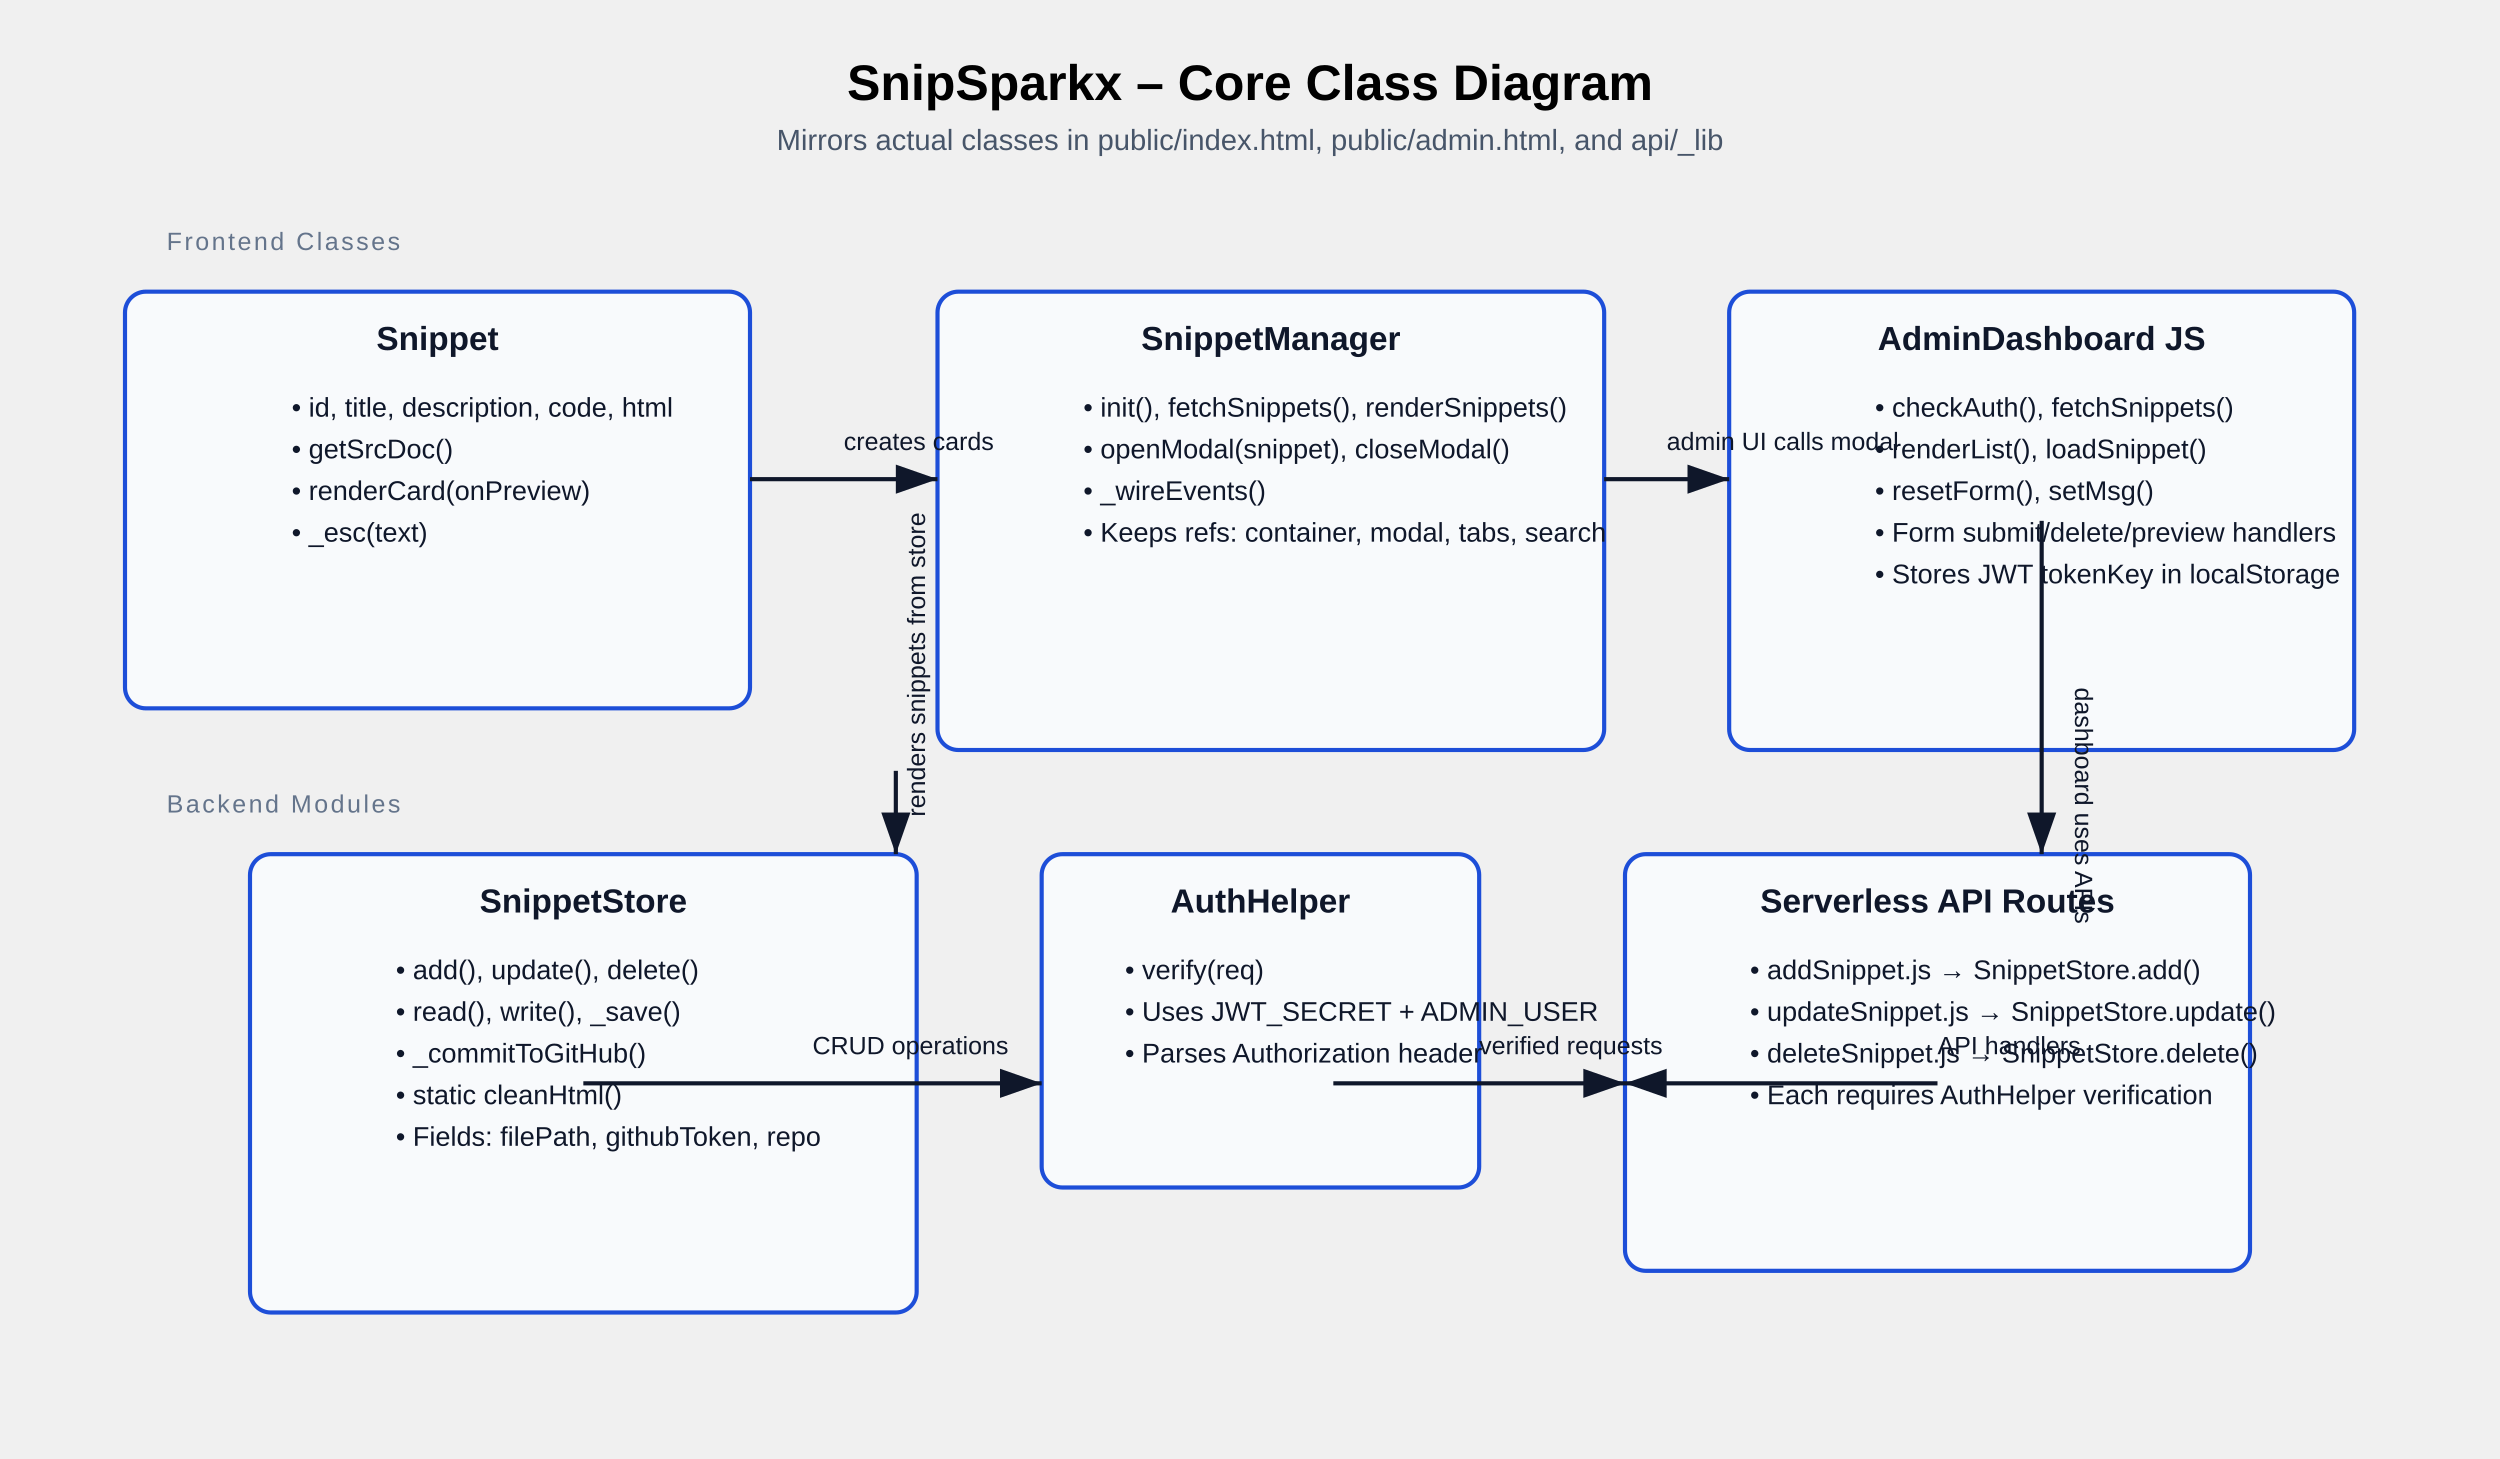
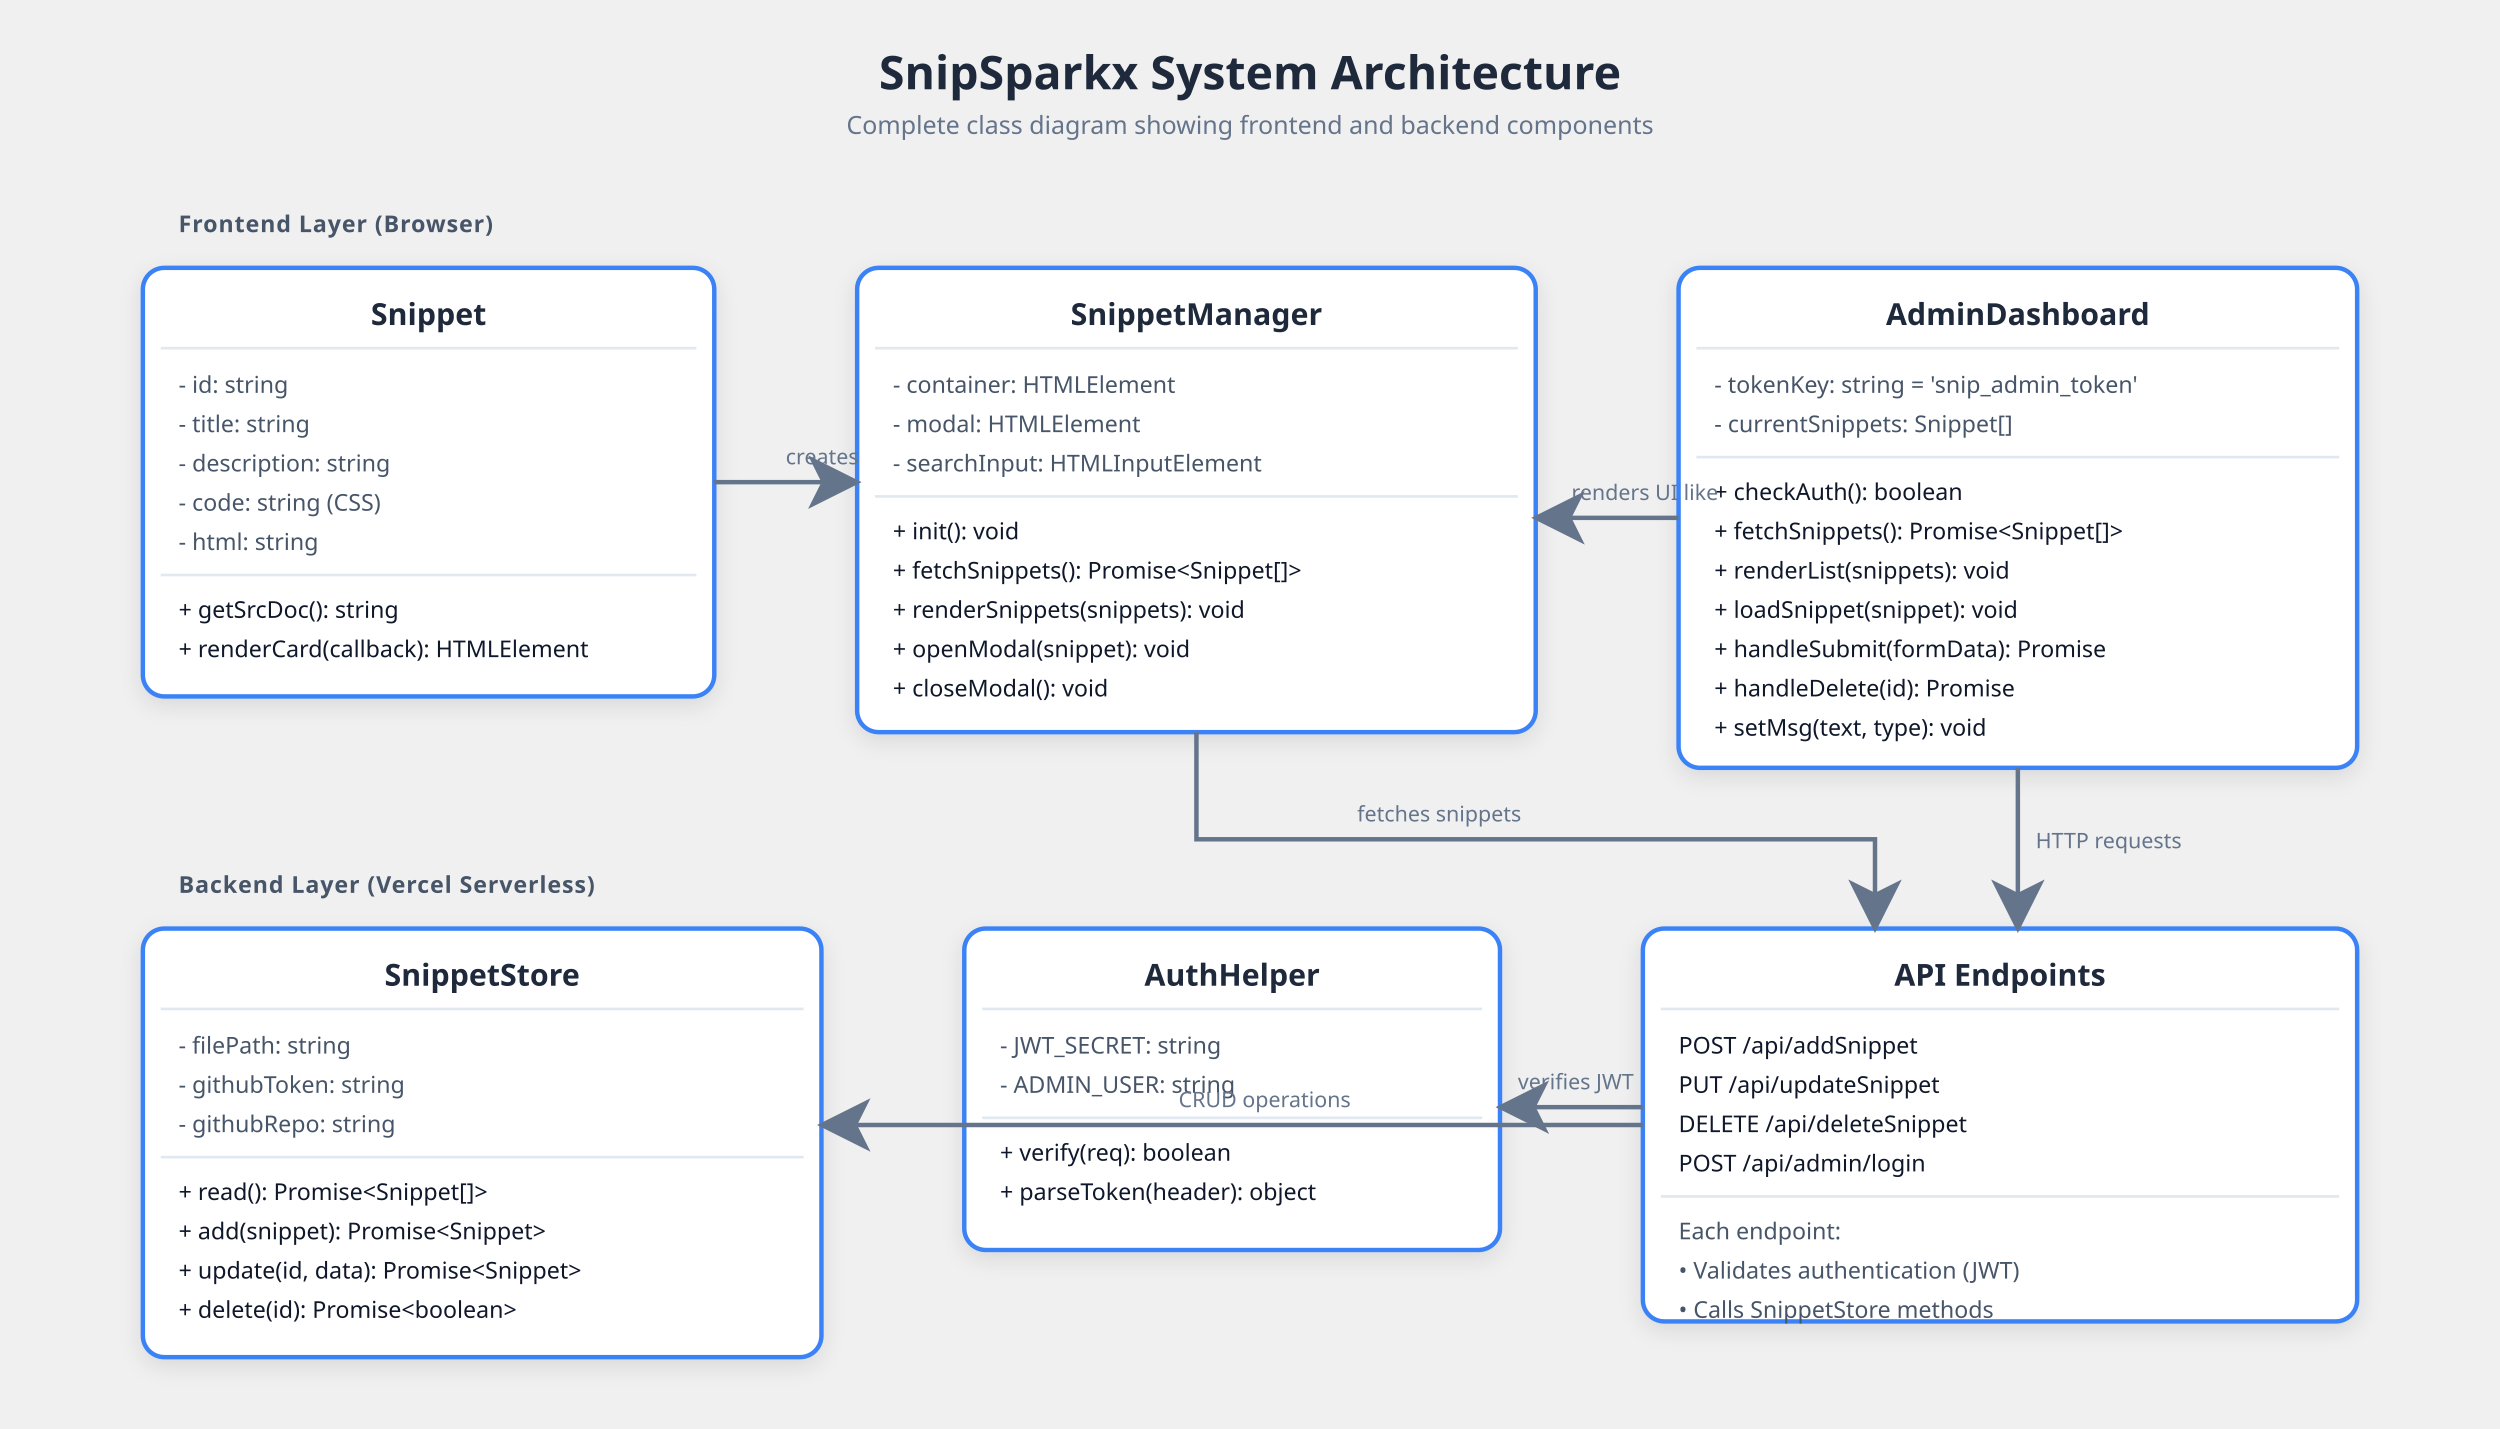
- <svg xmlns="http://www.w3.org/2000/svg" width="1200" height="700" font-family="'Segoe UI', Arial, sans-serif">
-   <style>
-     .title { font-size: 24px; font-weight: 600; }
-     .subtitle { font-size: 14px; fill: #475569; }
-     .card rect { fill: #f8fafc; stroke: #1d4ed8; stroke-width: 2; rx: 10; }
-     .card-title { font-size: 16px; font-weight: 600; fill: #0f172a; }
-     .card-body { font-size: 13px; fill: #0f172a; }
-     .section-label { font-size: 12px; fill: #64748b; letter-spacing: 0.1em; text-transform: uppercase; }
-     .connector { stroke: #0f172a; stroke-width: 2; marker-end: url(#arrowhead); }
-     .connector-label { font-size: 12px; fill: #0f172a; }
-   </style>
+ <svg xmlns="http://www.w3.org/2000/svg" width="1400" height="800" font-family="'Segoe UI', Tahoma, sans-serif">
  <defs>
-     <marker id="arrowhead" markerWidth="10" markerHeight="7" refX="10" refY="3.5" orient="auto">
-       <polygon points="0 0, 10 3.5, 0 7" fill="#0f172a" />
+     <style>
+       .title { font-size: 26px; font-weight: 700; fill: #1e293b; }
+       .subtitle { font-size: 14px; fill: #64748b; }
+       .section-header { font-size: 13px; font-weight: 600; fill: #475569; letter-spacing: 0.5px; text-transform: uppercase; }
+       .class-box { fill: #ffffff; stroke: #3b82f6; stroke-width: 2.5; rx: 12; filter: drop-shadow(0px 4px 6px rgba(0,0,0,0.1)); }
+       .class-name { font-size: 17px; font-weight: 700; fill: #1e293b; }
+       .class-divider { stroke: #e2e8f0; stroke-width: 1.5; }
+       .class-attr { font-size: 13px; fill: #475569; }
+       .class-method { font-size: 13px; fill: #0f172a; }
+       .connector { stroke: #64748b; stroke-width: 2.5; fill: none; marker-end: url(#arrow); }
+       .connector-label { font-size: 12px; fill: #64748b; font-weight: 500; }
+     </style>
+     <marker id="arrow" markerWidth="12" markerHeight="12" refX="11" refY="6" orient="auto">
+       <path d="M 0 0 L 12 6 L 0 12 L 3 6 Z" fill="#64748b" />
    </marker>
  </defs>
-   <text x="600" y="48" text-anchor="middle" class="title">SnipSparkx – Core Class Diagram</text>
-   <text x="600" y="72" text-anchor="middle" class="subtitle">Mirrors actual classes in public/index.html, public/admin.html, and api/_lib</text>
-   <text x="80" y="120" class="section-label">Frontend Classes</text>
-   <g class="card" transform="translate(60,140)">
-     <rect width="300" height="200" />
-     <text x="150" y="28" text-anchor="middle" class="card-title">Snippet</text>
-     <text class="card-body">
-       <tspan x="80" y="60">• id, title, description, code, html</tspan>
-       <tspan x="80" dy="20">• getSrcDoc()</tspan>
-       <tspan x="80" dy="20">• renderCard(onPreview)</tspan>
-       <tspan x="80" dy="20">• _esc(text)</tspan>
-     </text>
+   <text x="700" y="50" text-anchor="middle" class="title">SnipSparkx System Architecture</text>
+   <text x="700" y="75" text-anchor="middle" class="subtitle">Complete class diagram showing frontend and backend components</text>
+   <text x="100" y="130" class="section-header">Frontend Layer (Browser)</text>
+   <g transform="translate(80, 150)">
+     <rect class="class-box" width="320" height="240" />
+     <text x="160" y="32" text-anchor="middle" class="class-name">Snippet</text>
+     <line x1="10" y1="45" x2="310" y2="45" class="class-divider" />
+     <text x="20" y="70" class="class-attr">- id: string</text>
+     <text x="20" y="92" class="class-attr">- title: string</text>
+     <text x="20" y="114" class="class-attr">- description: string</text>
+     <text x="20" y="136" class="class-attr">- code: string (CSS)</text>
+     <text x="20" y="158" class="class-attr">- html: string</text>
+     <line x1="10" y1="172" x2="310" y2="172" class="class-divider" />
+     <text x="20" y="196" class="class-method">+ getSrcDoc(): string</text>
+     <text x="20" y="218" class="class-method">+ renderCard(callback): HTMLElement</text>
  </g>
-   <g class="card" transform="translate(450,140)">
-     <rect width="320" height="220" />
-     <text x="160" y="28" text-anchor="middle" class="card-title">SnippetManager</text>
-     <text class="card-body">
-       <tspan x="70" y="60">• init(), fetchSnippets(), renderSnippets()</tspan>
-       <tspan x="70" dy="20">• openModal(snippet), closeModal()</tspan>
-       <tspan x="70" dy="20">• _wireEvents()</tspan>
-       <tspan x="70" dy="20">• Keeps refs: container, modal, tabs, search</tspan>
-     </text>
+   <g transform="translate(480, 150)">
+     <rect class="class-box" width="380" height="260" />
+     <text x="190" y="32" text-anchor="middle" class="class-name">SnippetManager</text>
+     <line x1="10" y1="45" x2="370" y2="45" class="class-divider" />
+     <text x="20" y="70" class="class-attr">- container: HTMLElement</text>
+     <text x="20" y="92" class="class-attr">- modal: HTMLElement</text>
+     <text x="20" y="114" class="class-attr">- searchInput: HTMLInputElement</text>
+     <line x1="10" y1="128" x2="370" y2="128" class="class-divider" />
+     <text x="20" y="152" class="class-method">+ init(): void</text>
+     <text x="20" y="174" class="class-method">+ fetchSnippets(): Promise&lt;Snippet[]&gt;</text>
+     <text x="20" y="196" class="class-method">+ renderSnippets(snippets): void</text>
+     <text x="20" y="218" class="class-method">+ openModal(snippet): void</text>
+     <text x="20" y="240" class="class-method">+ closeModal(): void</text>
  </g>
-   <g class="card" transform="translate(830,140)">
-     <rect width="300" height="220" />
-     <text x="150" y="28" text-anchor="middle" class="card-title">AdminDashboard JS</text>
-     <text class="card-body">
-       <tspan x="70" y="60">• checkAuth(), fetchSnippets()</tspan>
-       <tspan x="70" dy="20">• renderList(), loadSnippet()</tspan>
-       <tspan x="70" dy="20">• resetForm(), setMsg()</tspan>
-       <tspan x="70" dy="20">• Form submit/delete/preview handlers</tspan>
-       <tspan x="70" dy="20">• Stores JWT tokenKey in localStorage</tspan>
-     </text>
+   <g transform="translate(940, 150)">
+     <rect class="class-box" width="380" height="280" />
+     <text x="190" y="32" text-anchor="middle" class="class-name">AdminDashboard</text>
+     <line x1="10" y1="45" x2="370" y2="45" class="class-divider" />
+     <text x="20" y="70" class="class-attr">- tokenKey: string = 'snip_admin_token'</text>
+     <text x="20" y="92" class="class-attr">- currentSnippets: Snippet[]</text>
+     <line x1="10" y1="106" x2="370" y2="106" class="class-divider" />
+     <text x="20" y="130" class="class-method">+ checkAuth(): boolean</text>
+     <text x="20" y="152" class="class-method">+ fetchSnippets(): Promise&lt;Snippet[]&gt;</text>
+     <text x="20" y="174" class="class-method">+ renderList(snippets): void</text>
+     <text x="20" y="196" class="class-method">+ loadSnippet(snippet): void</text>
+     <text x="20" y="218" class="class-method">+ handleSubmit(formData): Promise</text>
+     <text x="20" y="240" class="class-method">+ handleDelete(id): Promise</text>
+     <text x="20" y="262" class="class-method">+ setMsg(text, type): void</text>
  </g>
-   <text x="80" y="390" class="section-label">Backend Modules</text>
-   <g class="card" transform="translate(120,410)">
-     <rect width="320" height="220" />
-     <text x="160" y="28" text-anchor="middle" class="card-title">SnippetStore</text>
-     <text class="card-body">
-       <tspan x="70" y="60">• add(), update(), delete()</tspan>
-       <tspan x="70" dy="20">• read(), write(), _save()</tspan>
-       <tspan x="70" dy="20">• _commitToGitHub()</tspan>
-       <tspan x="70" dy="20">• static cleanHtml()</tspan>
-       <tspan x="70" dy="20">• Fields: filePath, githubToken, repo</tspan>
-     </text>
+   <text x="100" y="500" class="section-header">Backend Layer (Vercel Serverless)</text>
+   <g transform="translate(80, 520)">
+     <rect class="class-box" width="380" height="240" />
+     <text x="190" y="32" text-anchor="middle" class="class-name">SnippetStore</text>
+     <line x1="10" y1="45" x2="370" y2="45" class="class-divider" />
+     <text x="20" y="70" class="class-attr">- filePath: string</text>
+     <text x="20" y="92" class="class-attr">- githubToken: string</text>
+     <text x="20" y="114" class="class-attr">- githubRepo: string</text>
+     <line x1="10" y1="128" x2="370" y2="128" class="class-divider" />
+     <text x="20" y="152" class="class-method">+ read(): Promise&lt;Snippet[]&gt;</text>
+     <text x="20" y="174" class="class-method">+ add(snippet): Promise&lt;Snippet&gt;</text>
+     <text x="20" y="196" class="class-method">+ update(id, data): Promise&lt;Snippet&gt;</text>
+     <text x="20" y="218" class="class-method">+ delete(id): Promise&lt;boolean&gt;</text>
  </g>
-   <g class="card" transform="translate(500,410)">
-     <rect width="210" height="160" />
-     <text x="105" y="28" text-anchor="middle" class="card-title">AuthHelper</text>
-     <text class="card-body">
-       <tspan x="40" y="60">• verify(req)</tspan>
-       <tspan x="40" dy="20">• Uses JWT_SECRET + ADMIN_USER</tspan>
-       <tspan x="40" dy="20">• Parses Authorization header</tspan>
-     </text>
+   <g transform="translate(540, 520)">
+     <rect class="class-box" width="300" height="180" />
+     <text x="150" y="32" text-anchor="middle" class="class-name">AuthHelper</text>
+     <line x1="10" y1="45" x2="290" y2="45" class="class-divider" />
+     <text x="20" y="70" class="class-attr">- JWT_SECRET: string</text>
+     <text x="20" y="92" class="class-attr">- ADMIN_USER: string</text>
+     <line x1="10" y1="106" x2="290" y2="106" class="class-divider" />
+     <text x="20" y="130" class="class-method">+ verify(req): boolean</text>
+     <text x="20" y="152" class="class-method">+ parseToken(header): object</text>
  </g>
-   <g class="card" transform="translate(780,410)">
-     <rect width="300" height="200" />
-     <text x="150" y="28" text-anchor="middle" class="card-title">Serverless API Routes</text>
-     <text class="card-body">
-       <tspan x="60" y="60">• addSnippet.js → SnippetStore.add()</tspan>
-       <tspan x="60" dy="20">• updateSnippet.js → SnippetStore.update()</tspan>
-       <tspan x="60" dy="20">• deleteSnippet.js → SnippetStore.delete()</tspan>
-       <tspan x="60" dy="20">• Each requires AuthHelper verification</tspan>
-     </text>
+   <g transform="translate(920, 520)">
+     <rect class="class-box" width="400" height="220" />
+     <text x="200" y="32" text-anchor="middle" class="class-name">API Endpoints</text>
+     <line x1="10" y1="45" x2="390" y2="45" class="class-divider" />
+     <text x="20" y="70" class="class-method">POST /api/addSnippet</text>
+     <text x="20" y="92" class="class-method">PUT /api/updateSnippet</text>
+     <text x="20" y="114" class="class-method">DELETE /api/deleteSnippet</text>
+     <text x="20" y="136" class="class-method">POST /api/admin/login</text>
+     <line x1="10" y1="150" x2="390" y2="150" class="class-divider" />
+     <text x="20" y="174" class="class-attr">Each endpoint:</text>
+     <text x="20" y="196" class="class-attr">• Validates authentication (JWT)</text>
+     <text x="20" y="218" class="class-attr">• Calls SnippetStore methods</text>
  </g>
-   <line class="connector" x1="360" y1="230" x2="450" y2="230" />
-   <text x="405" y="216" class="connector-label">creates cards</text>
-   <line class="connector" x1="770" y1="230" x2="830" y2="230" />
-   <text x="800" y="216" class="connector-label">admin UI calls modal</text>
-   <line class="connector" x1="430" y1="370" x2="430" y2="410" />
-   <text x="444" y="392" class="connector-label" transform="rotate(-90 444 392)">renders snippets from store</text>
-   <line class="connector" x1="640" y1="520" x2="780" y2="520" />
-   <text x="710" y="506" class="connector-label">verified requests</text>
-   <line class="connector" x1="280" y1="520" x2="500" y2="520" />
-   <text x="390" y="506" class="connector-label">CRUD operations</text>
-   <line class="connector" x1="930" y1="520" x2="780" y2="520" marker-end="url(#arrowhead)" />
-   <text x="930" y="506" class="connector-label">API handlers</text>
-   <line class="connector" x1="980" y1="250" x2="980" y2="410" />
-   <text x="996" y="330" class="connector-label" transform="rotate(90 996 330)">dashboard uses APIs</text>
+   <path class="connector" d="M 400 270 L 480 270" />
+   <text x="440" y="260" class="connector-label">creates</text>
+   <path class="connector" d="M 940 290 L 860 290" />
+   <text x="880" y="280" class="connector-label">renders UI like</text>
+   <path class="connector" d="M 1130 430 L 1130 520" />
+   <text x="1140" y="475" class="connector-label">HTTP requests</text>
+   <path class="connector" d="M 920 630 L 460 630" />
+   <text x="660" y="620" class="connector-label">CRUD operations</text>
+   <path class="connector" d="M 920 620 L 840 620" />
+   <text x="850" y="610" class="connector-label">verifies JWT</text>
+   <path class="connector" d="M 670 410 L 670 470 L 1050 470 L 1050 520" />
+   <text x="760" y="460" class="connector-label">fetches snippets</text>
</svg>
